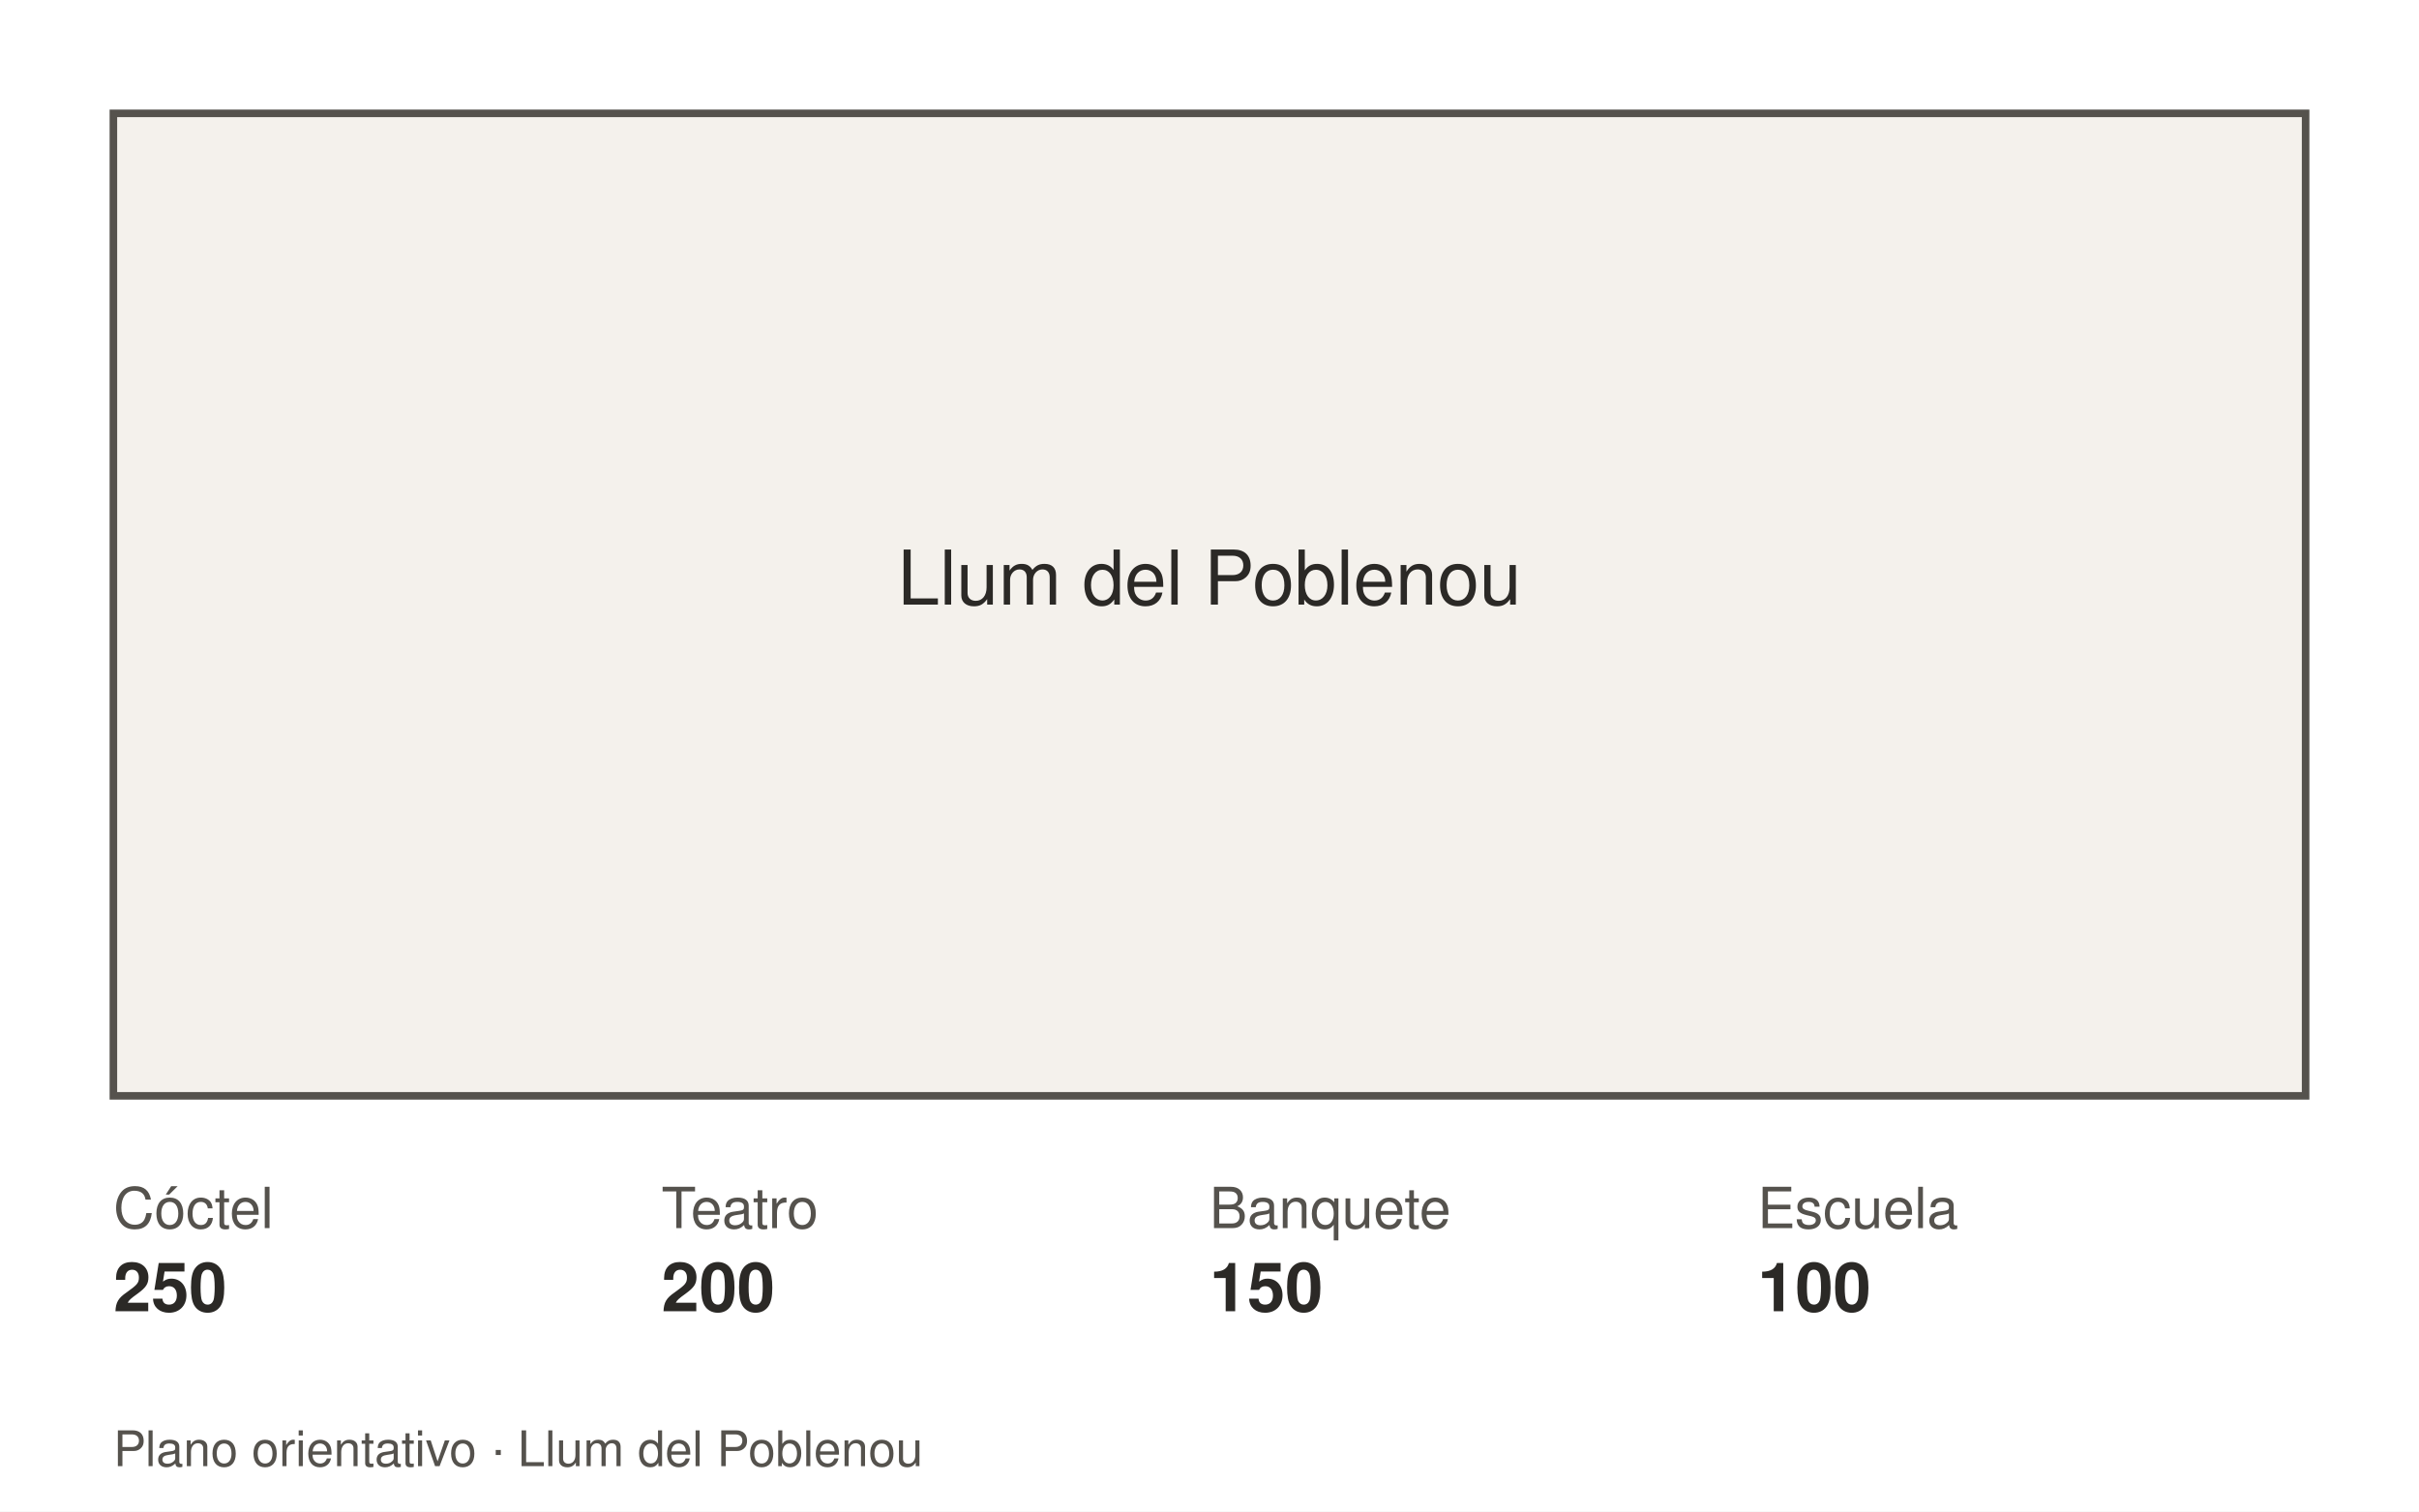
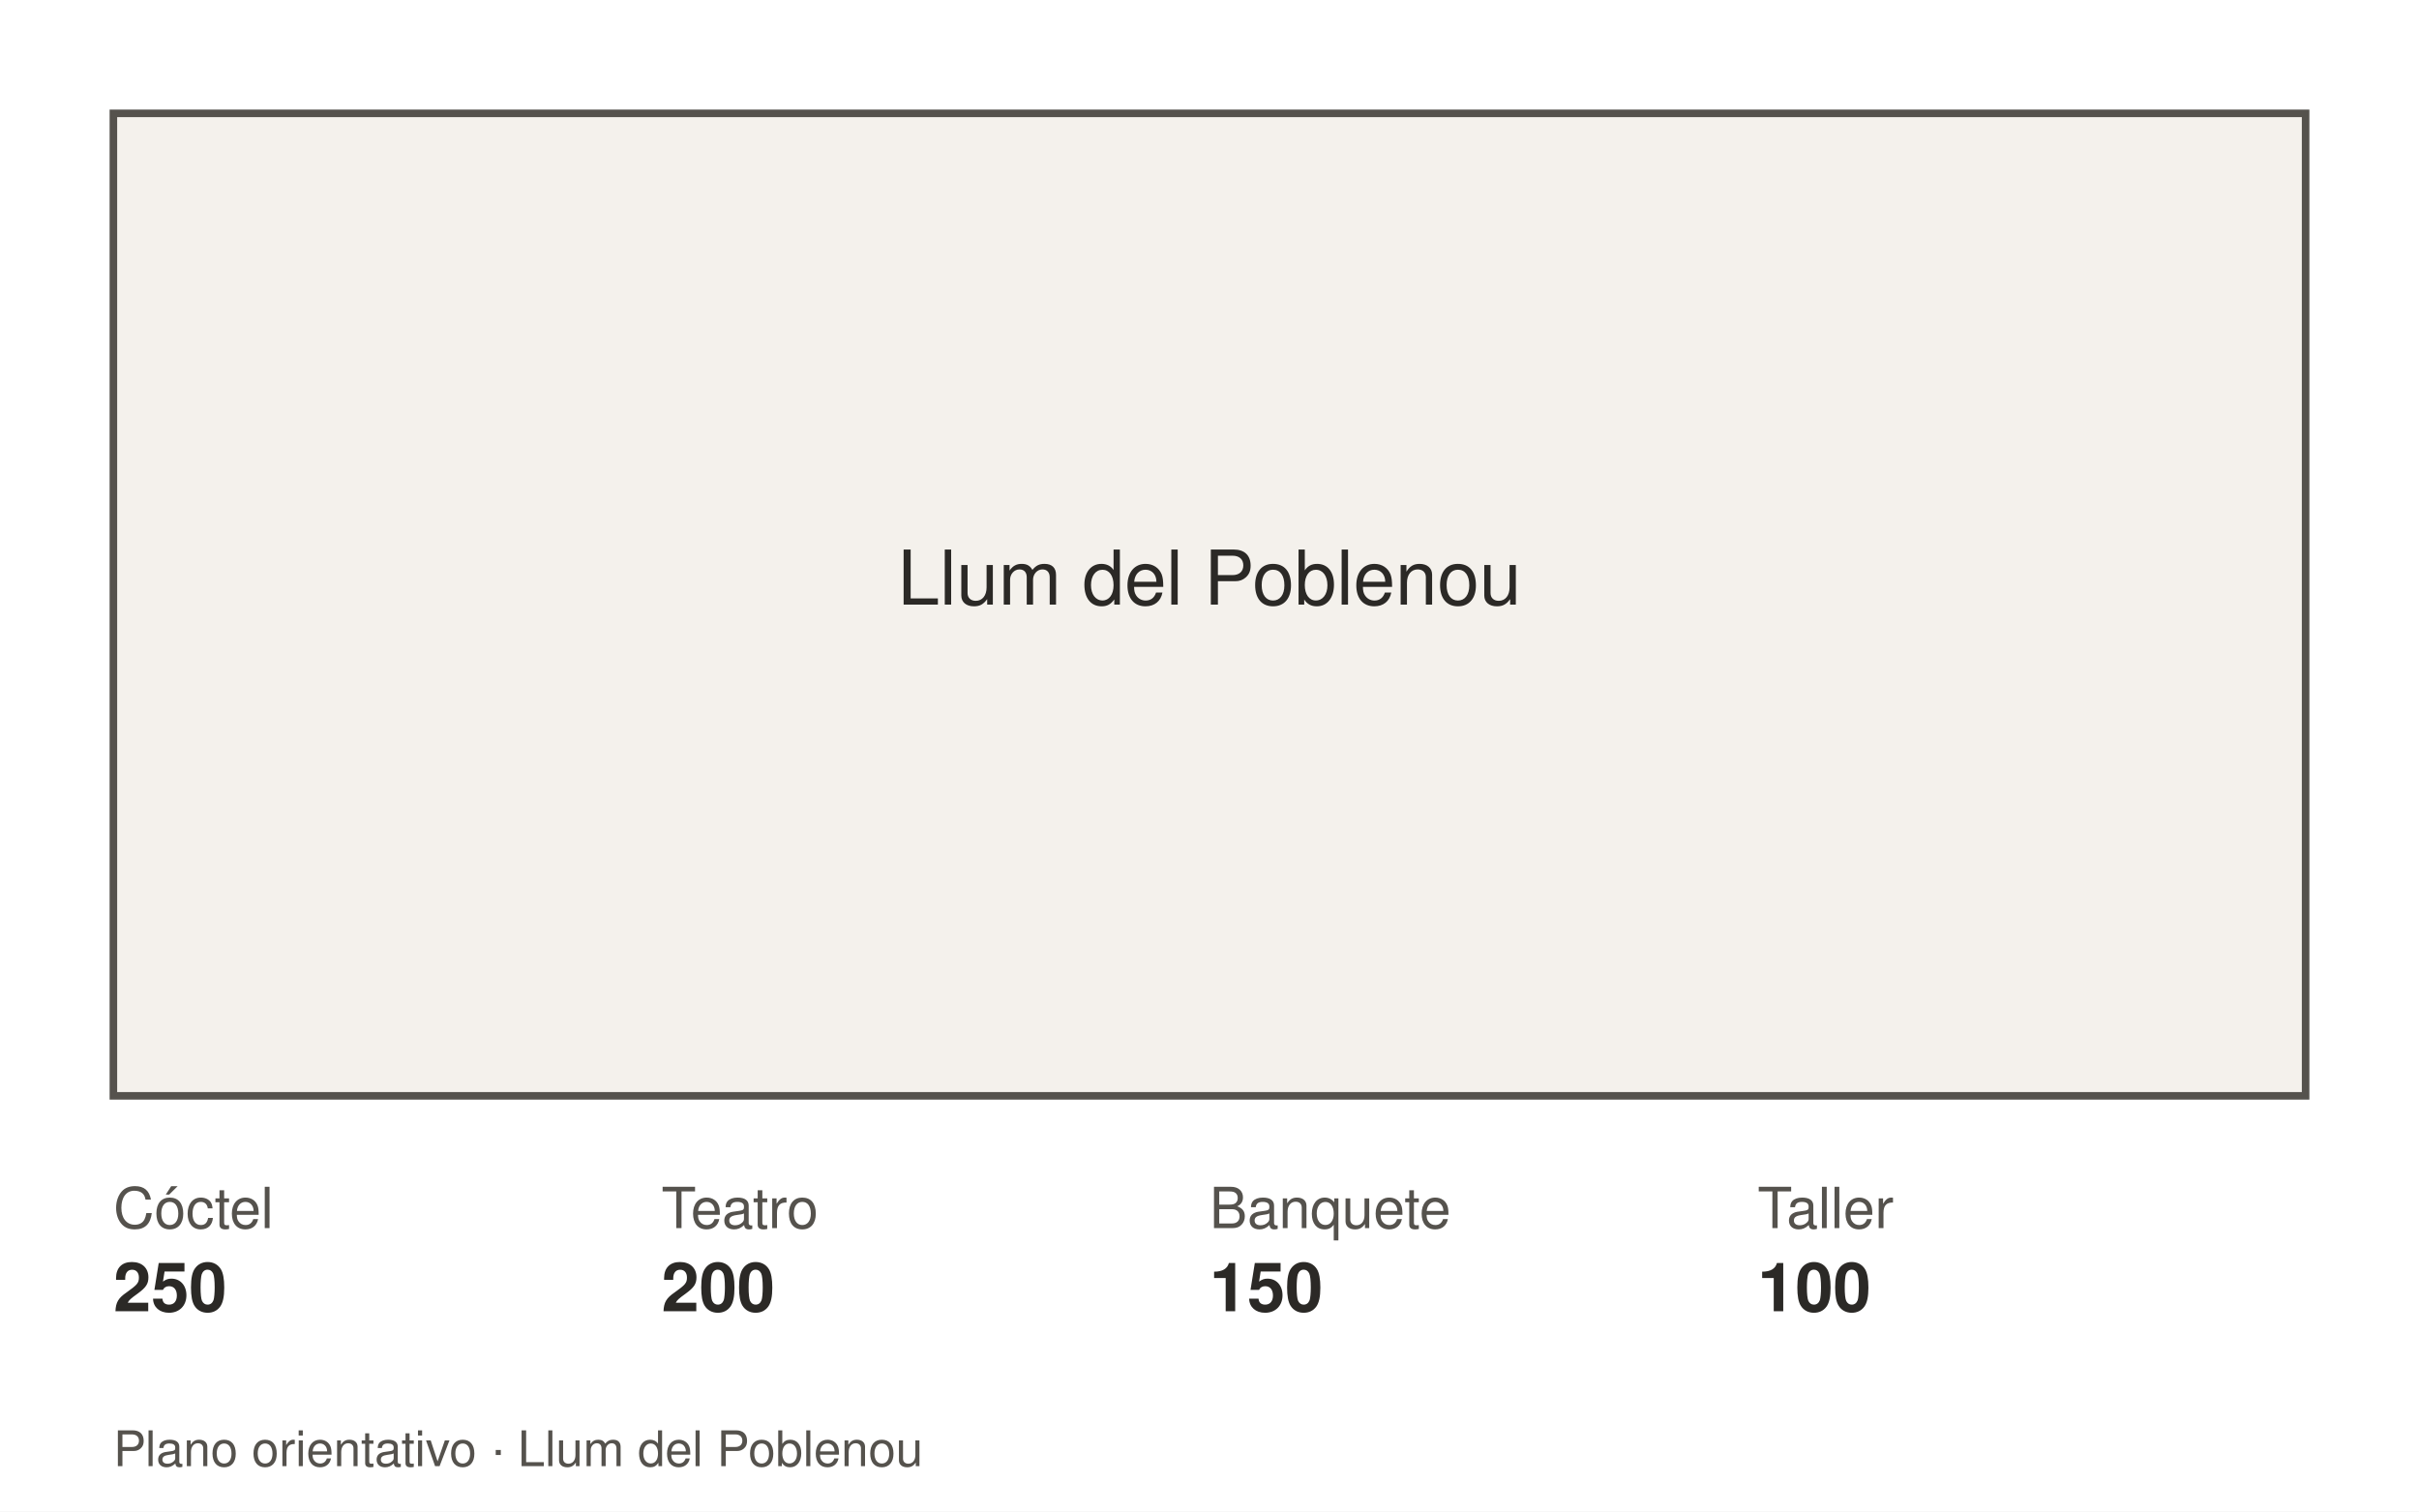
<svg xmlns="http://www.w3.org/2000/svg" viewBox="0 0 640 400" width="640" height="400" role="img" aria-label="Plano orientativo de Llum del Poblenou" font-family="Helvetica, Arial, sans-serif">
  <rect x="0" y="0" width="640" height="400" fill="#ffffff" />
  <rect x="30" y="30" width="580" height="260" fill="#f4f1ec" stroke="#55524d" stroke-width="2" />
  <text x="320.0" y="160.0" text-anchor="middle" font-size="20" fill="#2b2926">Llum del Poblenou</text>
  <text x="30" y="325" font-size="15" fill="#55524d">Cóctel</text>
  <text x="30" y="347" font-size="18" font-weight="bold" fill="#2b2926">250</text>
  <text x="175" y="325" font-size="15" fill="#55524d">Teatro</text>
  <text x="175" y="347" font-size="18" font-weight="bold" fill="#2b2926">200</text>
  <text x="320" y="325" font-size="15" fill="#55524d">Banquete</text>
  <text x="320" y="347" font-size="18" font-weight="bold" fill="#2b2926">150</text>
-   <text x="465" y="325" font-size="15" fill="#55524d">Escuela</text>
+   <text x="465" y="325" font-size="15" fill="#55524d">Taller</text>
  <text x="465" y="347" font-size="18" font-weight="bold" fill="#2b2926">100</text>
  <text x="30" y="388" font-size="13" fill="#55524d">Plano orientativo · Llum del Poblenou</text>
</svg>
